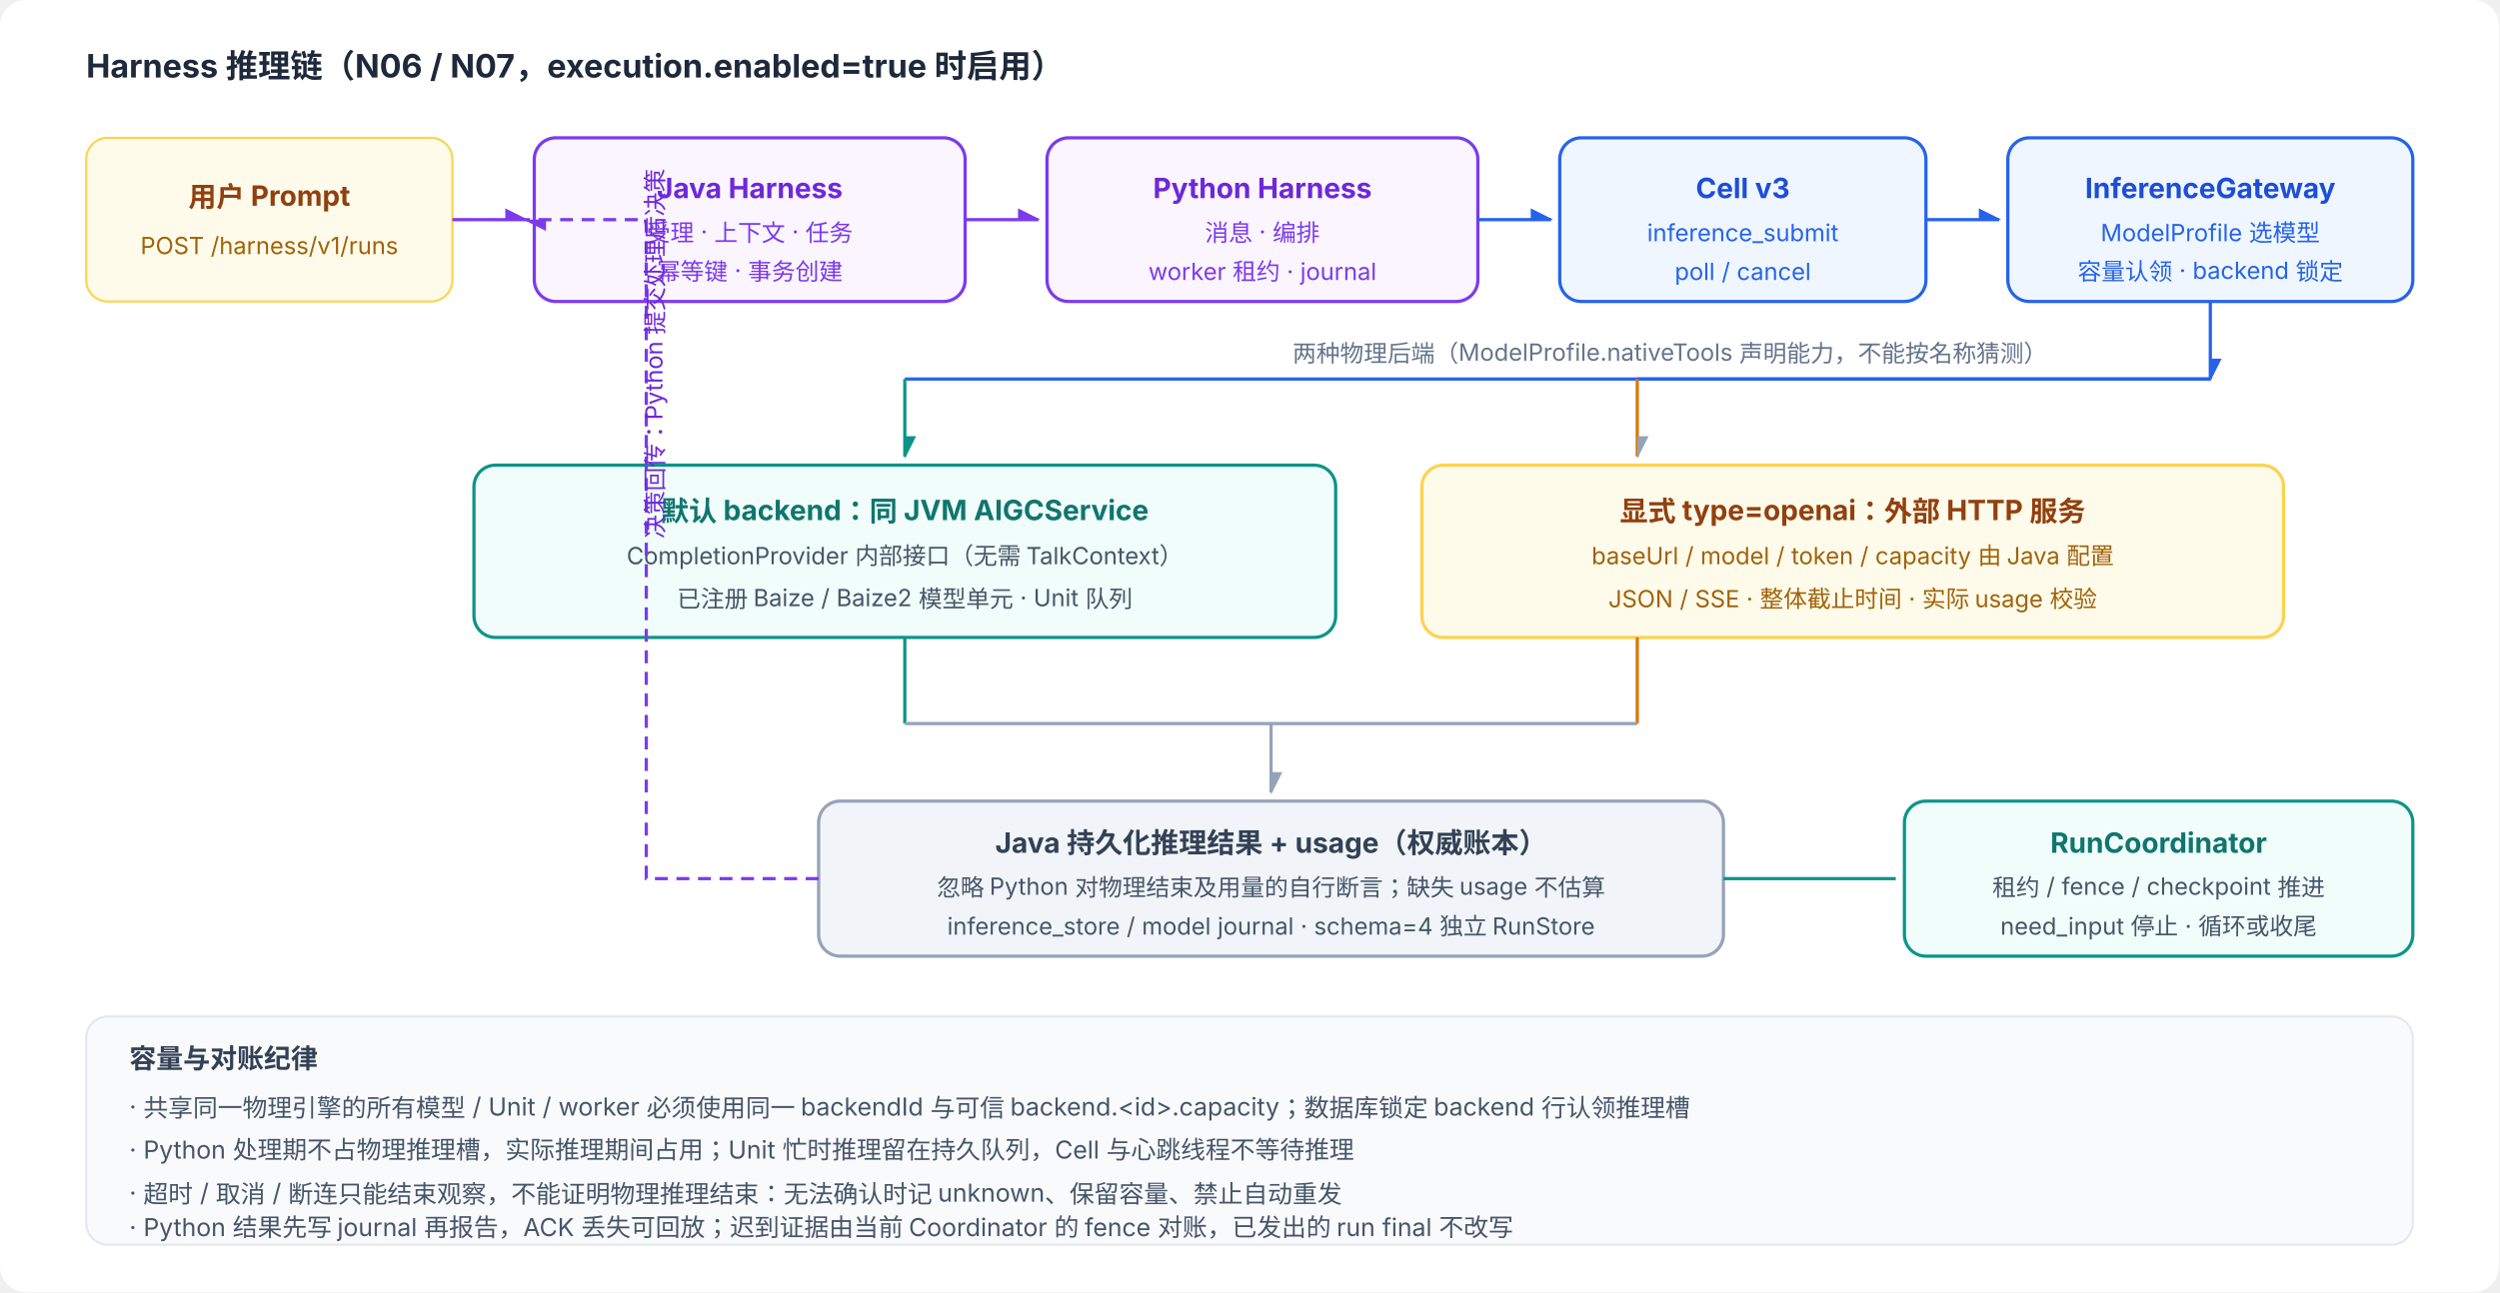
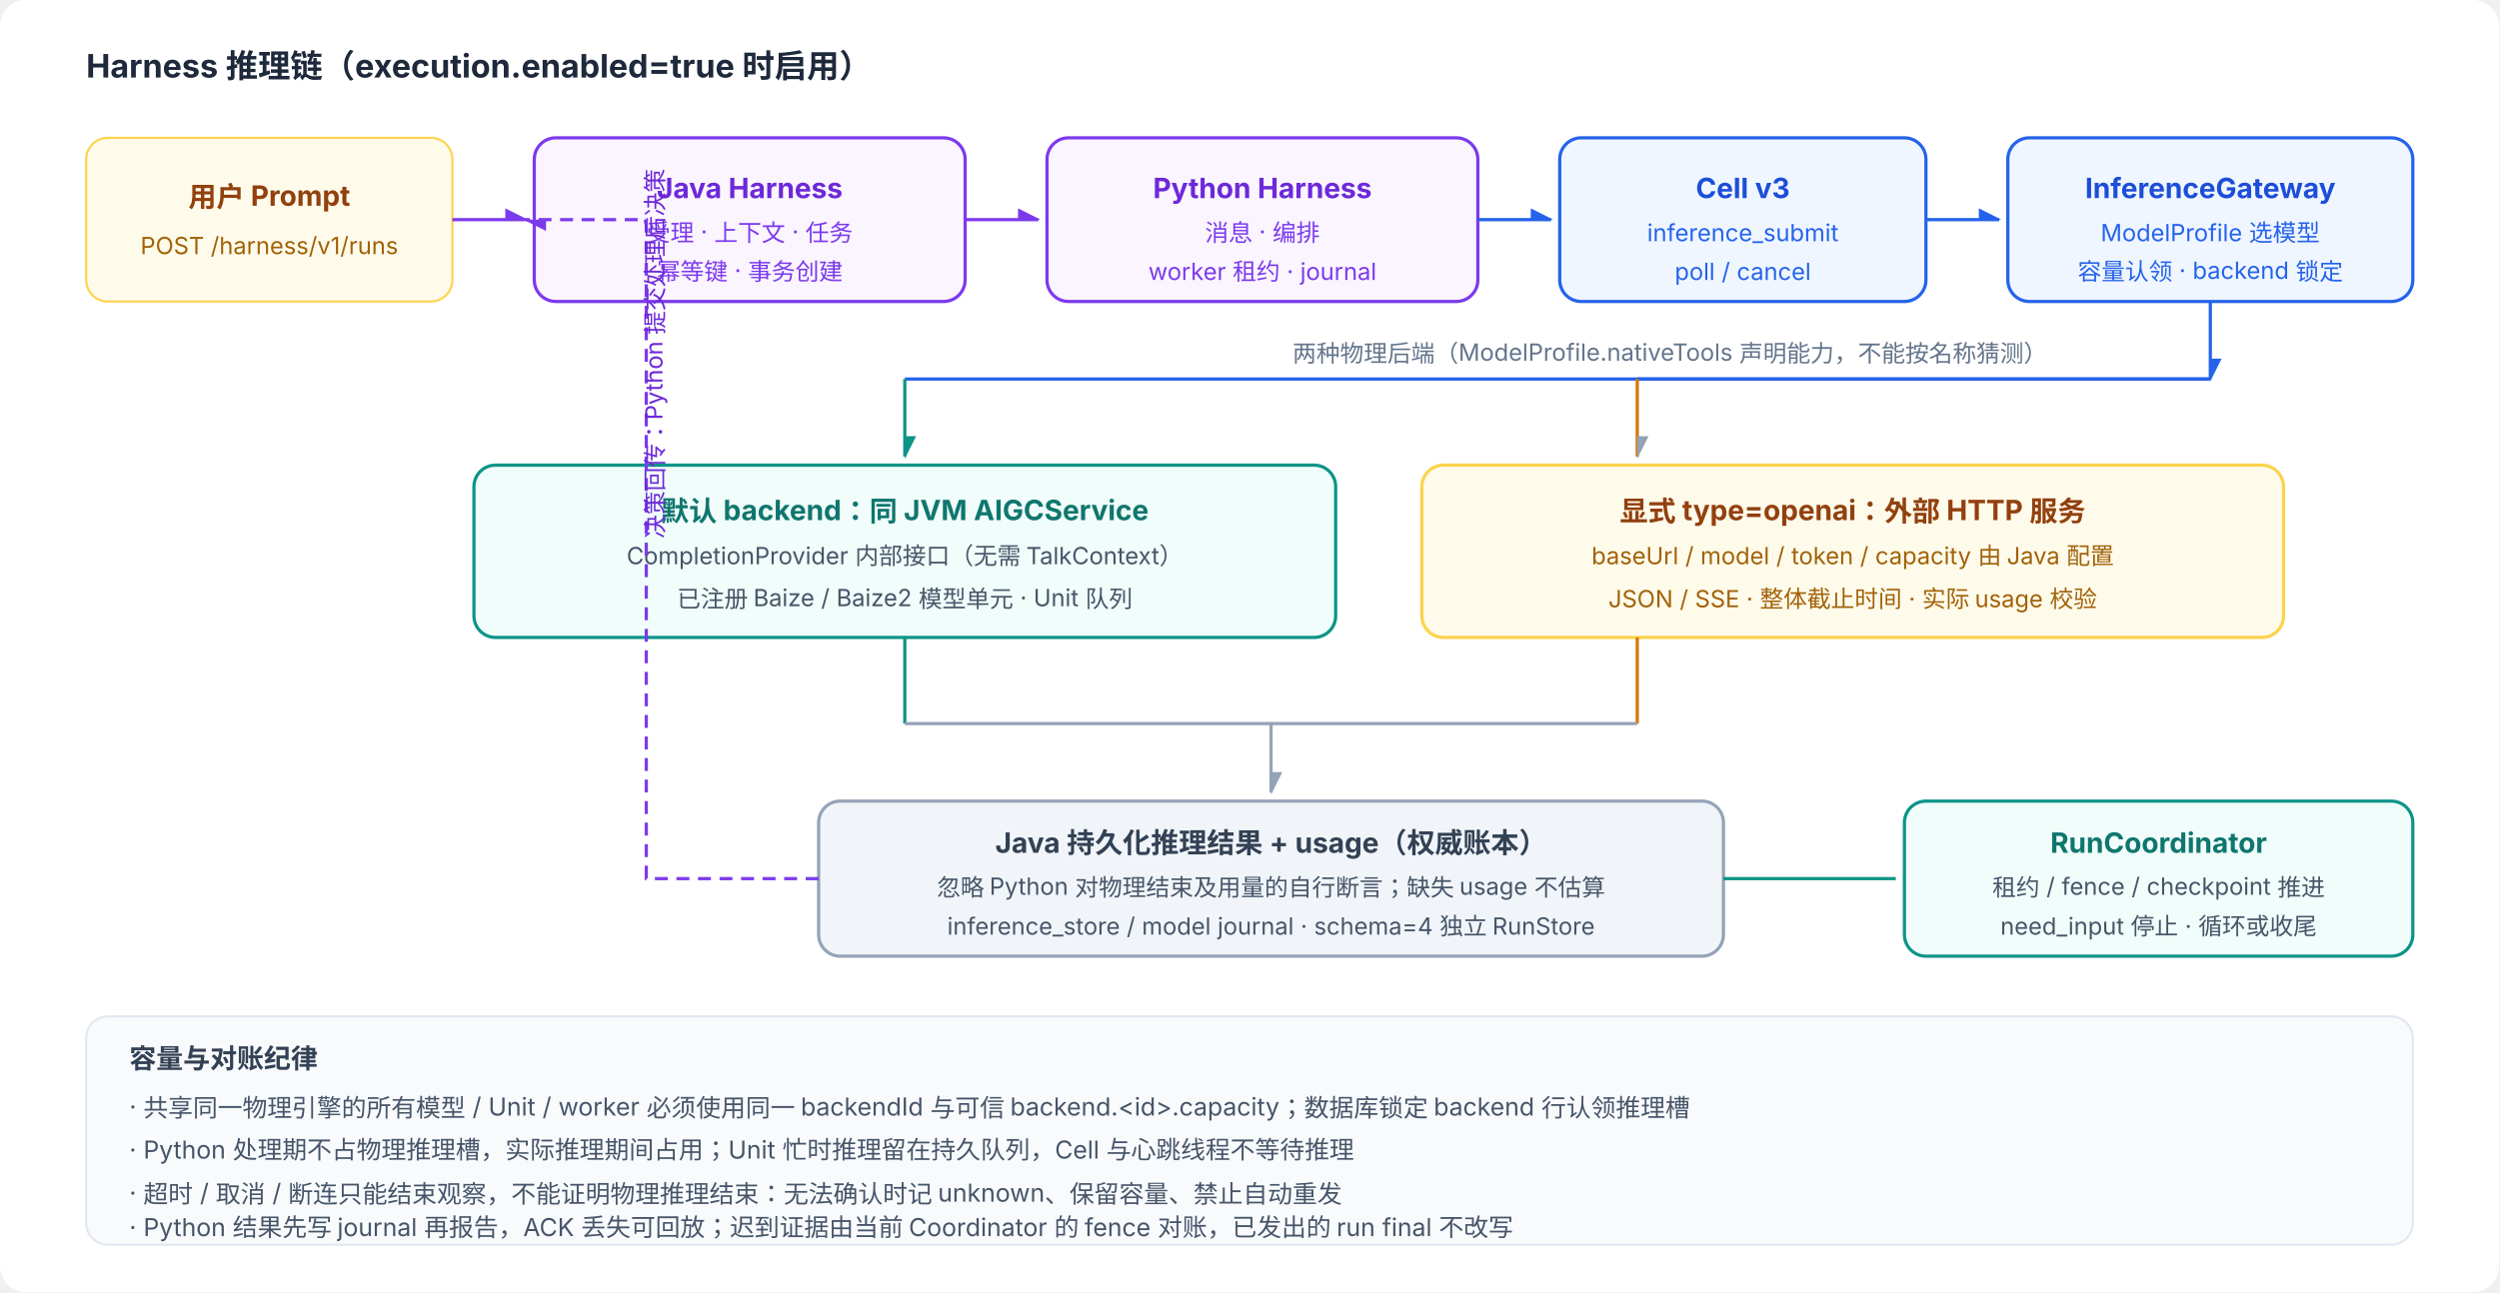
<svg xmlns="http://www.w3.org/2000/svg" viewBox="0 0 1160 600" font-family="-apple-system,BlinkMacSystemFont,'Segoe UI','PingFang SC','Hiragino Sans GB','Microsoft YaHei',sans-serif">
  <defs>
    <marker id="aG" viewBox="0 0 10 10" refX="9" refY="5" markerWidth="7" markerHeight="7" orient="auto-start-reverse">
      <path d="M 0 0 L 10 5 L 0 5 z" fill="#94A3B8" />
    </marker>
    <marker id="aP" viewBox="0 0 10 10" refX="9" refY="5" markerWidth="7" markerHeight="7" orient="auto-start-reverse">
      <path d="M 0 0 L 10 5 L 0 5 z" fill="#7C3AED" />
    </marker>
    <marker id="aB" viewBox="0 0 10 10" refX="9" refY="5" markerWidth="7" markerHeight="7" orient="auto-start-reverse">
      <path d="M 0 0 L 10 5 L 0 5 z" fill="#2563EB" />
    </marker>
    <marker id="aT" viewBox="0 0 10 10" refX="9" refY="5" markerWidth="7" markerHeight="7" orient="auto-start-reverse">
      <path d="M 0 0 L 10 5 L 0 5 z" fill="#0D9488" />
    </marker>
  </defs>
  <rect x="0" y="0" width="1160" height="600" rx="12" fill="#FFFFFF" />
-   <text x="40" y="36" font-size="15" font-weight="700" fill="#1E293B">Harness 推理链（N06 / N07，execution.enabled=true 时启用）</text>
+   <text x="40" y="36" font-size="15" font-weight="700" fill="#1E293B">Harness 推理链（execution.enabled=true 时启用）</text>
  <g>
    <rect x="40" y="64" width="170" height="76" rx="10" fill="#FFFBEB" stroke="#FCD34D" />
    <text x="125" y="96" text-anchor="middle" font-size="13" font-weight="700" fill="#92400E">用户 Prompt</text>
    <text x="125" y="118" text-anchor="middle" font-size="11" fill="#A16208">POST /harness/v1/runs</text>
    <rect x="248" y="64" width="200" height="76" rx="10" fill="#FAF5FF" stroke="#7C3AED" stroke-width="1.5" />
    <text x="348" y="92" text-anchor="middle" font-size="13" font-weight="700" fill="#6D28D9">Java Harness</text>
    <text x="348" y="112" text-anchor="middle" font-size="11" fill="#7C3AED">受理 · 上下文 · 任务</text>
    <text x="348" y="130" text-anchor="middle" font-size="11" fill="#7C3AED">幂等键 · 事务创建</text>
    <rect x="486" y="64" width="200" height="76" rx="10" fill="#FAF5FF" stroke="#7C3AED" stroke-width="1.5" />
    <text x="586" y="92" text-anchor="middle" font-size="13" font-weight="700" fill="#6D28D9">Python Harness</text>
    <text x="586" y="112" text-anchor="middle" font-size="11" fill="#7C3AED">消息 · 编排</text>
    <text x="586" y="130" text-anchor="middle" font-size="11" fill="#7C3AED">worker 租约 · journal</text>
    <rect x="724" y="64" width="170" height="76" rx="10" fill="#EFF6FF" stroke="#2563EB" stroke-width="1.5" />
    <text x="809" y="92" text-anchor="middle" font-size="13" font-weight="700" fill="#1D4ED8">Cell v3</text>
    <text x="809" y="112" text-anchor="middle" font-size="11" fill="#2563EB">inference_submit</text>
    <text x="809" y="130" text-anchor="middle" font-size="11" fill="#2563EB">poll / cancel</text>
    <rect x="932" y="64" width="188" height="76" rx="10" fill="#EFF6FF" stroke="#2563EB" stroke-width="1.5" />
    <text x="1026" y="92" text-anchor="middle" font-size="13" font-weight="700" fill="#1D4ED8">InferenceGateway</text>
    <text x="1026" y="112" text-anchor="middle" font-size="11" fill="#2563EB">ModelProfile 选模型</text>
    <text x="1026" y="130" text-anchor="middle" font-size="11" fill="#2563EB">容量认领 · backend 锁定</text>
  </g>
  <line x1="210" y1="102" x2="244" y2="102" stroke="#7C3AED" stroke-width="1.5" marker-end="url(#aP)" />
  <line x1="448" y1="102" x2="482" y2="102" stroke="#7C3AED" stroke-width="1.5" marker-end="url(#aP)" />
  <line x1="686" y1="102" x2="720" y2="102" stroke="#2563EB" stroke-width="1.5" marker-end="url(#aB)" />
  <line x1="894" y1="102" x2="928" y2="102" stroke="#2563EB" stroke-width="1.5" marker-end="url(#aB)" />
  <line x1="1026" y1="140" x2="1026" y2="176" stroke="#2563EB" stroke-width="1.5" marker-end="url(#aB)" />
  <line x1="1026" y1="176" x2="420" y2="176" stroke="#2563EB" stroke-width="1.5" />
  <line x1="420" y1="176" x2="420" y2="212" stroke="#0D9488" stroke-width="1.5" marker-end="url(#aT)" />
  <line x1="1026" y1="176" x2="760" y2="176" stroke="#2563EB" stroke-width="1.5" />
  <line x1="760" y1="176" x2="760" y2="212" stroke="#D97706" stroke-width="1.5" marker-end="url(#aG)" />
  <text x="600" y="168" font-size="11" fill="#64748B">两种物理后端（ModelProfile.nativeTools 声明能力，不能按名称猜测）</text>
  <rect x="220" y="216" width="400" height="80" rx="10" fill="#F0FDFA" stroke="#0D9488" stroke-width="1.5" />
  <text x="420" y="242" text-anchor="middle" font-size="13" font-weight="700" fill="#0F766E">默认 backend：同 JVM AIGCService</text>
  <text x="420" y="262" text-anchor="middle" font-size="11" fill="#475569">CompletionProvider 内部接口（无需 TalkContext）</text>
  <text x="420" y="282" text-anchor="middle" font-size="11" fill="#475569">已注册 Baize / Baize2 模型单元 · Unit 队列</text>
  <rect x="660" y="216" width="400" height="80" rx="10" fill="#FFFBEB" stroke="#FCD34D" stroke-width="1.5" />
  <text x="860" y="242" text-anchor="middle" font-size="13" font-weight="700" fill="#92400E">显式 type=openai：外部 HTTP 服务</text>
  <text x="860" y="262" text-anchor="middle" font-size="11" fill="#A16208">baseUrl / model / token / capacity 由 Java 配置</text>
  <text x="860" y="282" text-anchor="middle" font-size="11" fill="#A16208">JSON / SSE · 整体截止时间 · 实际 usage 校验</text>
  <line x1="420" y1="296" x2="420" y2="336" stroke="#0D9488" stroke-width="1.5" />
  <line x1="760" y1="296" x2="760" y2="336" stroke="#D97706" stroke-width="1.5" />
  <line x1="420" y1="336" x2="760" y2="336" stroke="#94A3B8" stroke-width="1.5" />
  <line x1="590" y1="336" x2="590" y2="368" stroke="#94A3B8" stroke-width="1.5" marker-end="url(#aG)" />
  <rect x="380" y="372" width="420" height="72" rx="10" fill="#F1F5F9" stroke="#94A3B8" stroke-width="1.5" />
  <text x="590" y="396" text-anchor="middle" font-size="13" font-weight="700" fill="#334155">Java 持久化推理结果 + usage（权威账本）</text>
  <text x="590" y="416" text-anchor="middle" font-size="11" fill="#475569">忽略 Python 对物理结束及用量的自行断言；缺失 usage 不估算</text>
  <text x="590" y="434" text-anchor="middle" font-size="11" fill="#475569">inference_store / model journal · schema=4 独立 RunStore</text>
  <path d="M 380 408 L 300 408 L 300 102 L 244 102" fill="none" stroke="#7C3AED" stroke-width="1.5" stroke-dasharray="6 4" marker-end="url(#aP)" />
  <text x="308" y="250" font-size="11" fill="#6D28D9" transform="rotate(-90 308 250)">决策回传：Python 提交处理后决策</text>
  <line x1="800" y1="408" x2="880" y2="408" stroke="#0D9488" stroke-width="1.5" />
  <rect x="884" y="372" width="236" height="72" rx="10" fill="#F0FDFA" stroke="#0D9488" stroke-width="1.5" />
  <text x="1002" y="396" text-anchor="middle" font-size="13" font-weight="700" fill="#0F766E">RunCoordinator</text>
  <text x="1002" y="416" text-anchor="middle" font-size="11" fill="#475569">租约 / fence / checkpoint 推进</text>
  <text x="1002" y="434" text-anchor="middle" font-size="11" fill="#475569">need_input 停止 · 循环或收尾</text>
  <rect x="40" y="472" width="1080" height="106" rx="10" fill="#F8FAFC" stroke="#E2E8F0" />
  <text x="60" y="496" font-size="12.5" font-weight="700" fill="#334155">容量与对账纪律</text>
  <text x="60" y="518" font-size="11.5" fill="#475569">· 共享同一物理引擎的所有模型 / Unit / worker 必须使用同一 backendId 与可信 backend.&lt;id&gt;.capacity；数据库锁定 backend 行认领推理槽</text>
  <text x="60" y="538" font-size="11.5" fill="#475569">· Python 处理期不占物理推理槽，实际推理期间占用；Unit 忙时推理留在持久队列，Cell 与心跳线程不等待推理</text>
  <text x="60" y="558" font-size="11.5" fill="#475569">· 超时 / 取消 / 断连只能结束观察，不能证明物理推理结束：无法确认时记 unknown、保留容量、禁止自动重发</text>
  <text x="60" y="574" font-size="11.5" fill="#475569">· Python 结果先写 journal 再报告，ACK 丢失可回放；迟到证据由当前 Coordinator 的 fence 对账，已发出的 run final 不改写</text>
</svg>
